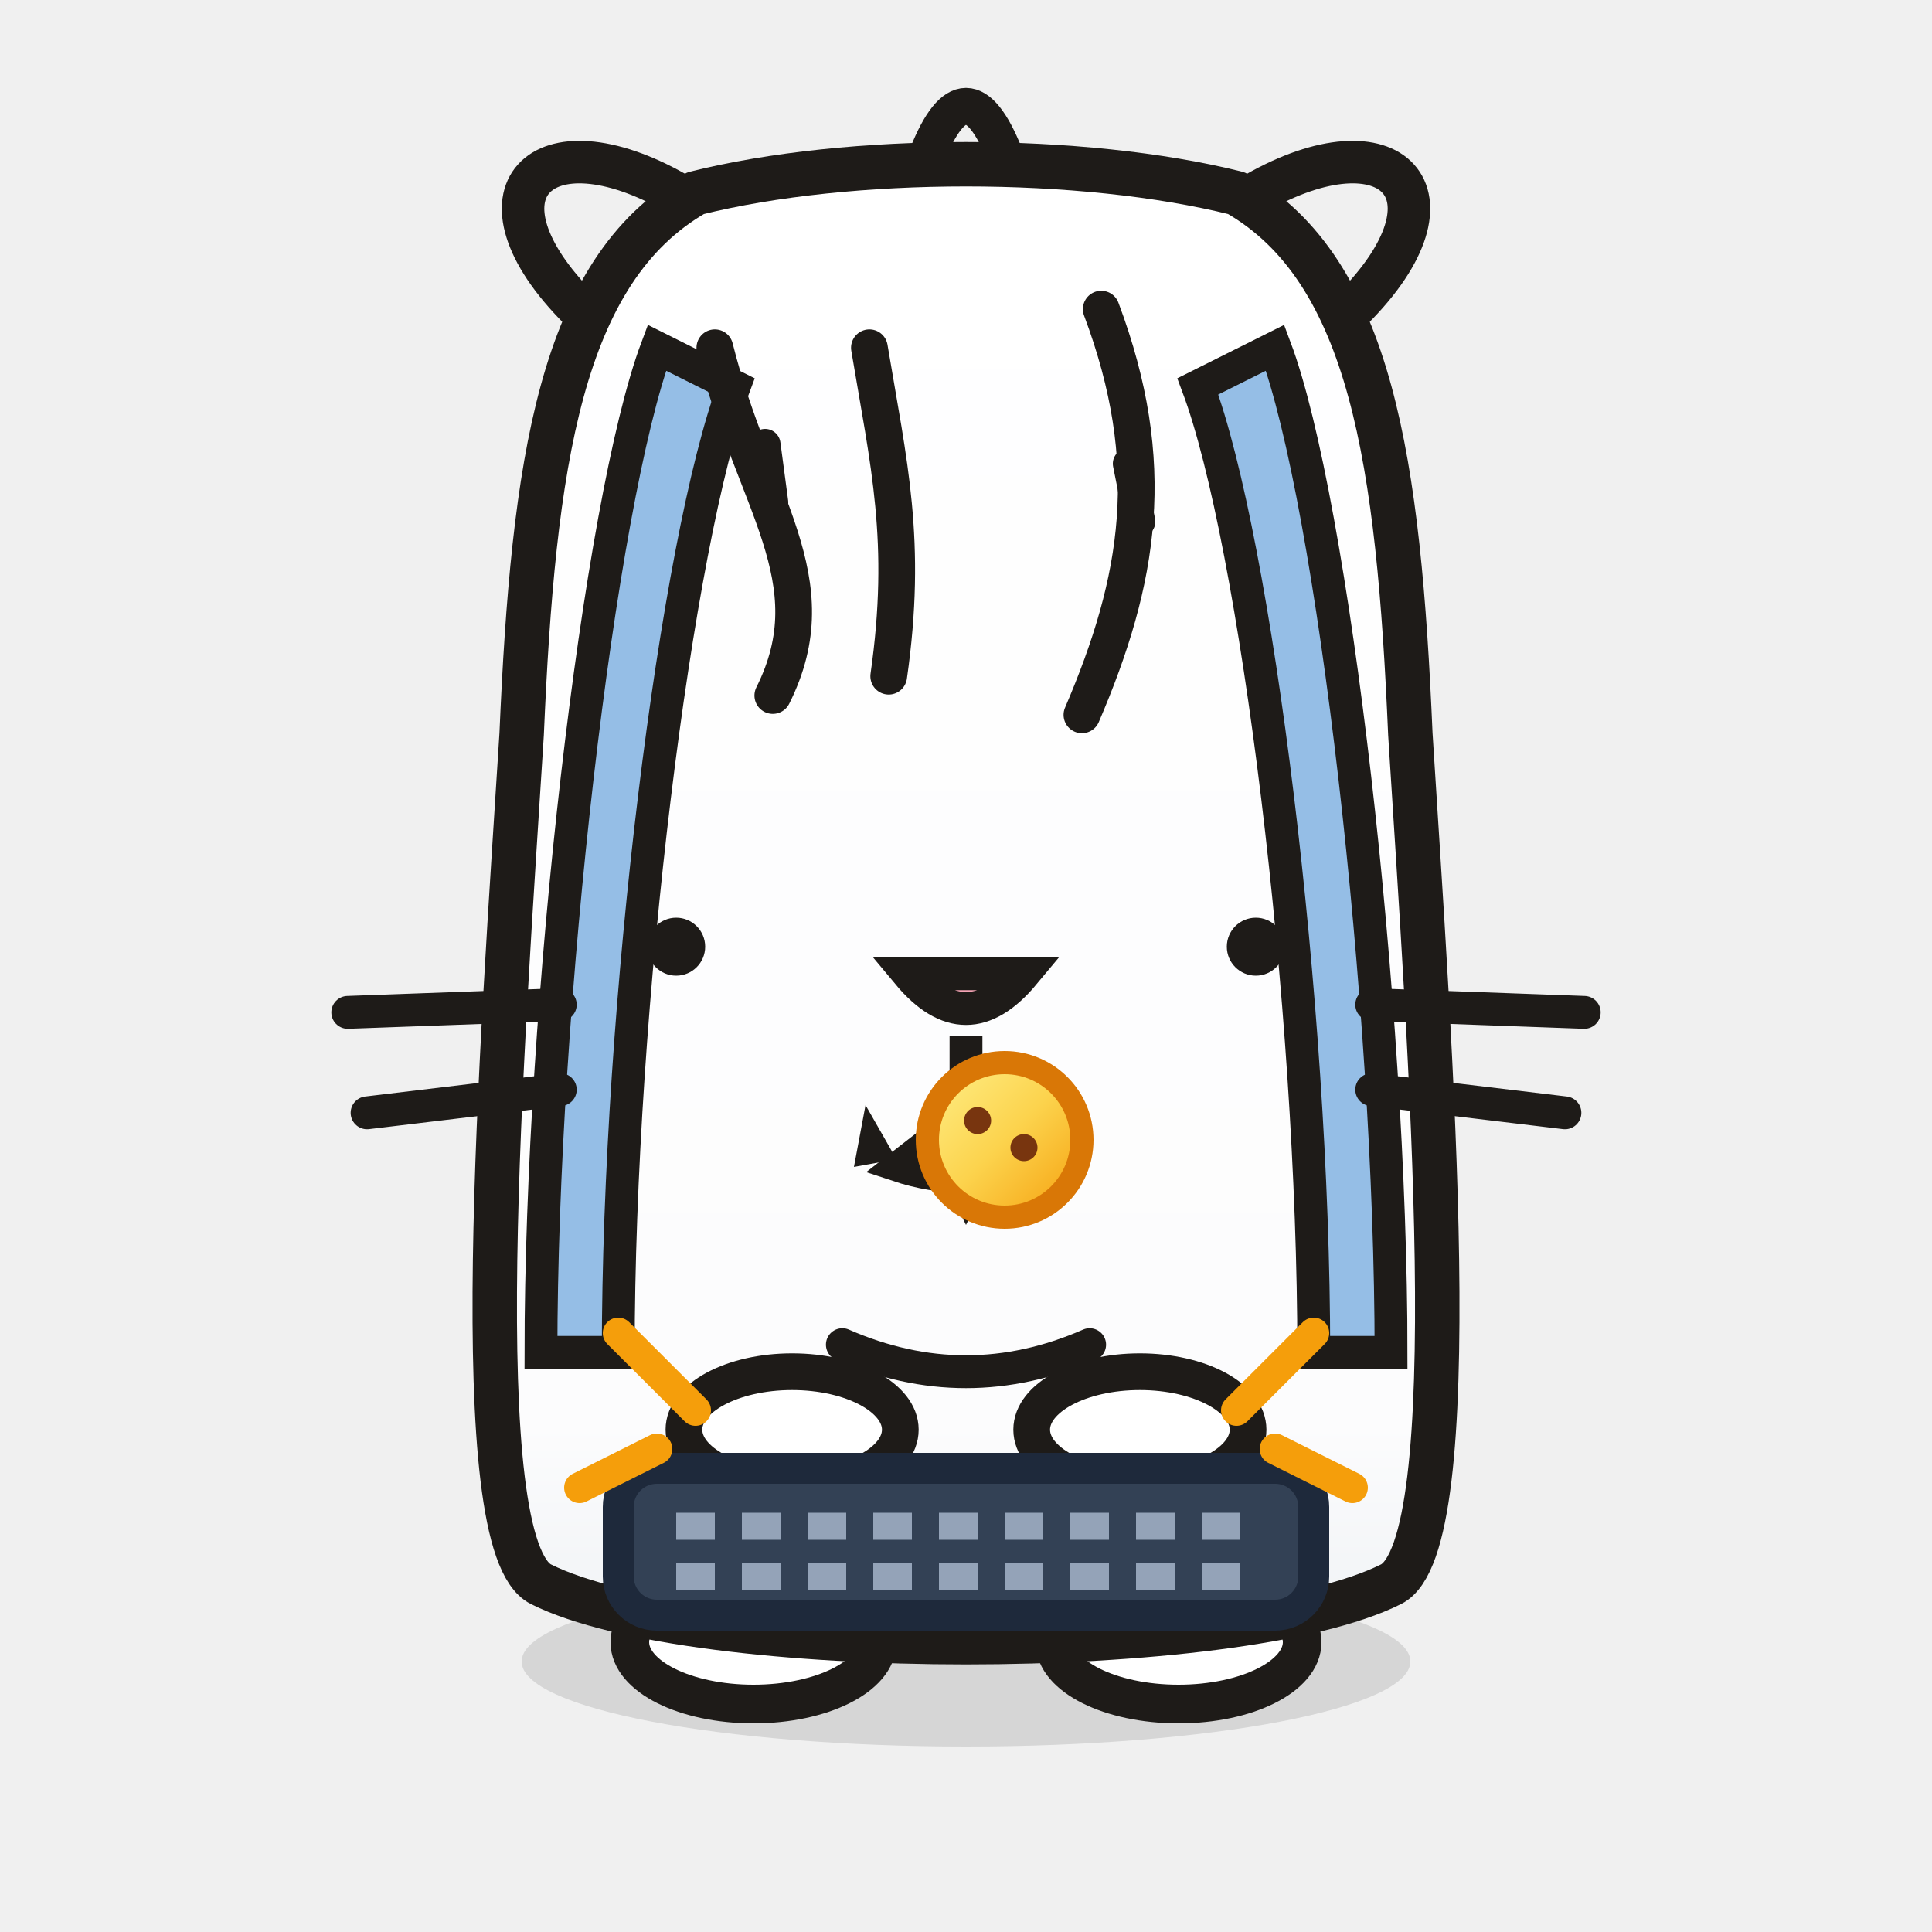
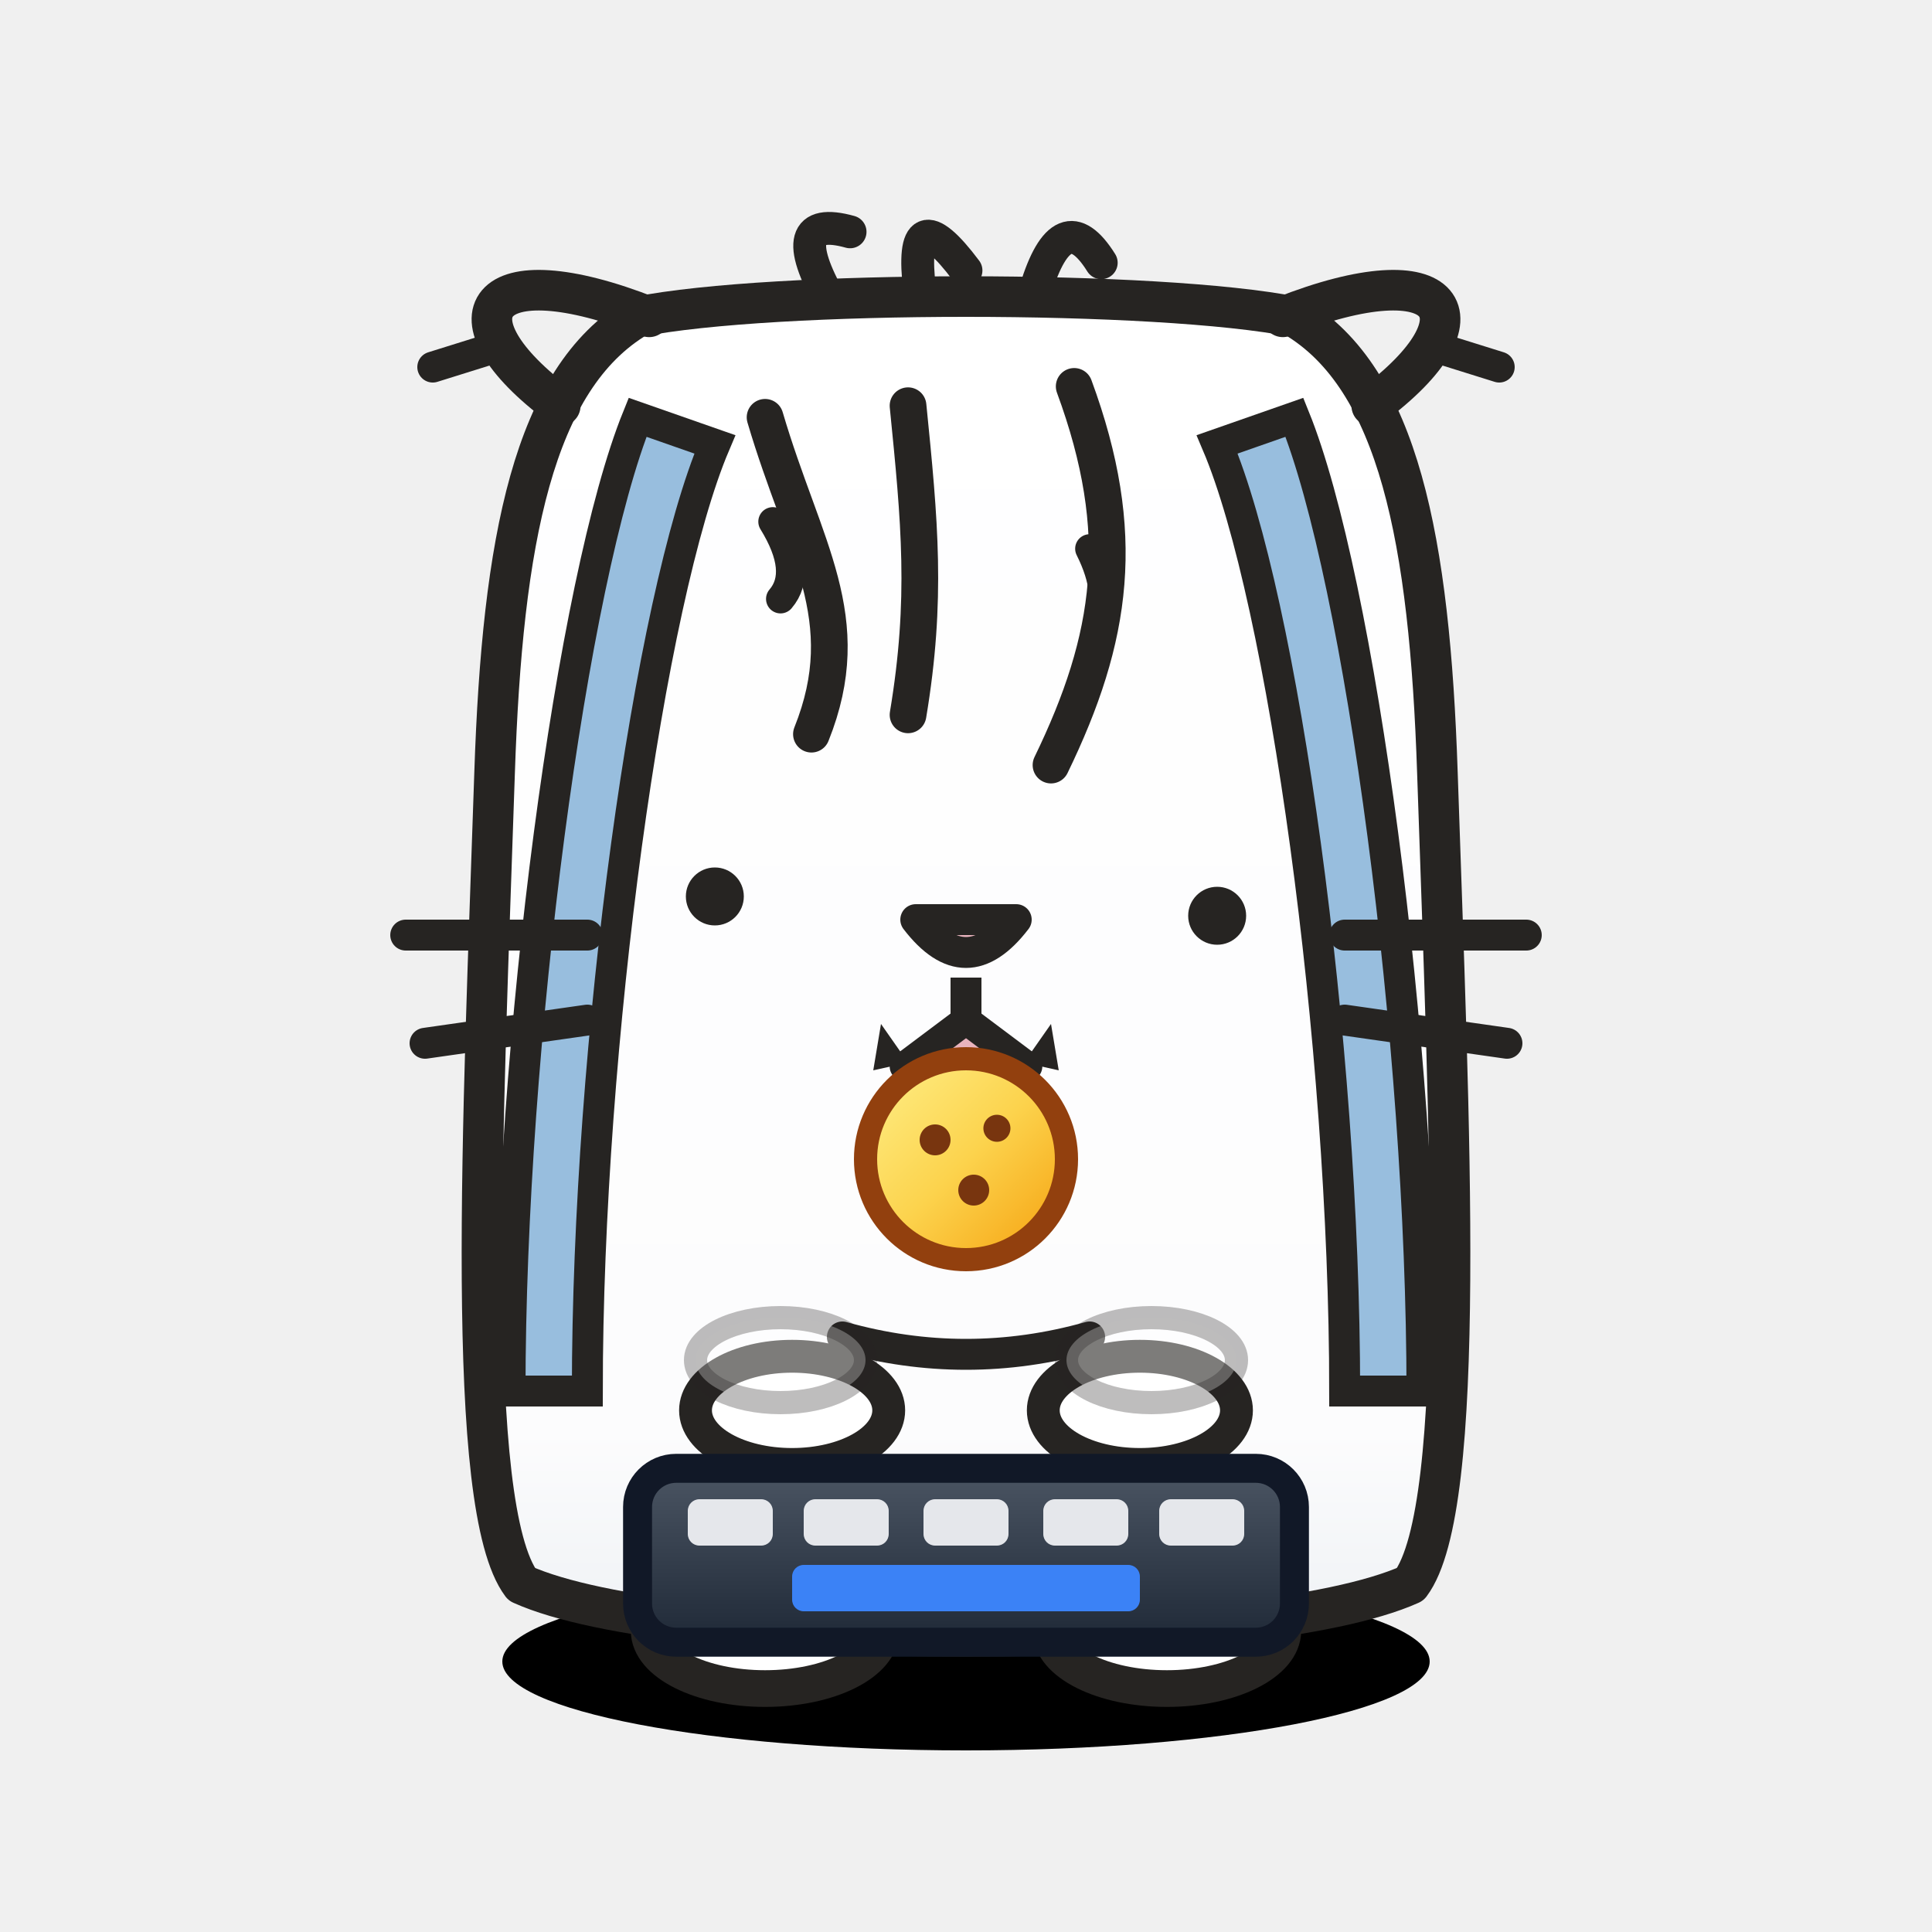
<svg xmlns="http://www.w3.org/2000/svg" viewBox="-25 -25 50 50">
  <defs>
    <linearGradient id="fur-grad" x1="0" y1="0" x2="0" y2="1">
      <stop offset="0%" stop-color="#FFFFFF" />
      <stop offset="85%" stop-color="#FCFCFD" />
      <stop offset="100%" stop-color="#EFF2F5" />
    </linearGradient>
    <linearGradient id="cookie-grad" x1="0" y1="0" x2="1" y2="1">
      <stop offset="0%" stop-color="#FEF08A" />
      <stop offset="50%" stop-color="#FCD34D" />
      <stop offset="100%" stop-color="#F59E0B" />
    </linearGradient>
+     <linearGradient id="kb-grad" x1="0" y1="0" x2="0" y2="1">
+       <stop offset="0%" stop-color="#4B5563" />
+       <stop offset="100%" stop-color="#1F2937" />
+     </linearGradient>
  </defs>
  <style>
-     #body-work {
-       animation: work-shake 0.15s ease-in-out infinite alternate;
+     #shadow-js {
+       animation: work-shadow 2.4s ease-in-out infinite;
      transform-origin: 0px 18px;
    }
-     #paw-l {
-       animation: paws-fast-type 0.12s ease-in-out infinite alternate;
-       transform-origin: -6px 11px;
+     #body-js {
+       animation: work-body 2.4s ease-in-out infinite;
+       transform-origin: 0px 16px;
    }
-     #paw-r {
-       animation: paws-fast-type 0.12s ease-in-out infinite alternate-reverse;
-       transform-origin: 6px 11px;
-     }
-     #sparks {
-       animation: spark-flash 0.24s steps(2) infinite;
+     #hands-typing {
+       animation: hands-frenzy 2.4s ease-in-out infinite;
+       transform-origin: 0px 12px;
    }
    #cookie-prop {
-       animation: cookie-sneak-eat 3.6s ease-in-out infinite;
-       transform-origin: 0px 4px;
+       animation: eat-cookie 2.4s ease-in-out infinite;
+       transform-origin: 0px 14px;
    }
    #mouth-chew {
-       animation: cheek-chew 3.6s ease-in-out infinite;
-       transform-origin: 0px 4.5px;
+       animation: mouth-munch 2.4s ease-in-out infinite;
+       transform-origin: 0px 2.5px;
    }
-     @keyframes work-shake {
-       0% { transform: translateY(0px) rotate(-0.4deg); }
-       100% { transform: translateY(-0.5px) rotate(0.4deg); }
+     #eyes-focus {
+       animation: eyes-concentrate 2.4s ease-in-out infinite;
+       transform-origin: 0px -1.5px;
    }
-     @keyframes paws-fast-type {
-       0% { transform: translateY(-2px) rotate(12deg); }
-       100% { transform: translateY(1.2px) rotate(-6deg); }
+     @keyframes work-body {
+       0%, 40%, 80%, 100% { transform: translateY(0) rotate(0deg); }
+       5%, 15%, 25%, 35% { transform: translateY(0.3px) scale(1.01, 0.99); }
+       10%, 20%, 30% { transform: translateY(-0.3px) scale(0.99, 1.01); }
+       45%, 75% { transform: translateY(-0.8px) rotate(1deg); }
+       55%, 65% { transform: translateY(-0.5px) rotate(-1deg); }
    }
-     @keyframes spark-flash {
-       0%, 100% { opacity: 0; }
-       50% { opacity: 1; }
+     @keyframes work-shadow {
+       0%, 100% { transform: scale(1, 1); opacity: 0.11; }
+       50% { transform: scale(1.03, 1.03); opacity: 0.13; }
    }
-     @keyframes cookie-sneak-eat {
-       0%, 65%, 100% { transform: translateY(18px) scale(0); opacity: 0; }
-       70% { transform: translateY(6px) scale(1); opacity: 1; }
-       75%, 85% { transform: translate(1px, 3.5px) scale(0.9); opacity: 1; }
-       90% { transform: translate(1px, 3.5px) scale(0); opacity: 0; }
+     @keyframes hands-frenzy {
+       0%, 40%, 80%, 100% { opacity: 1; transform: translateY(0); }
+       2%, 6%, 10%, 14%, 18%, 22%, 26%, 30%, 34%, 38%,
+       82%, 86%, 90%, 94%, 98% { transform: translateY(-1.2px); }
+       4%, 8%, 12%, 16%, 20%, 24%, 28%, 32%, 36%,
+       84%, 88%, 92%, 96% { transform: translateY(0.8px); }
+       45%, 75% { opacity: 0; transform: translateY(3px); }
    }
-     @keyframes cheek-chew {
-       0%, 74%, 100% { transform: scale(1, 1); }
-       76%, 80%, 84%, 88% { transform: scale(1.18, 0.88); }
-       78%, 82%, 86% { transform: scale(0.92, 1.12); }
+     @keyframes eat-cookie {
+       0%, 40%, 80%, 100% { opacity: 0; transform: scale(0) translateY(10px); }
+       45% { opacity: 1; transform: scale(1) translate(0px, 4px) rotate(-10deg); }
+       55% { opacity: 1; transform: scale(0.9) translate(0px, 1.5px) rotate(5deg); }
+       65% { opacity: 1; transform: scale(0.5) translate(0px, 2px) rotate(0deg); }
+       75% { opacity: 0; transform: scale(0) translate(0px, 2px); }
+     }
+     @keyframes mouth-munch {
+       0%, 45%, 80%, 100% { transform: scale(1); }
+       50%, 60%, 70% { transform: scale(1.35, 1.45); }
+       55%, 65%, 75% { transform: scale(0.9, 0.85); }
+     }
+     @keyframes eyes-concentrate {
+       0%, 40%, 80%, 100% { transform: translateY(0.6px) scale(1, 0.9); }
+       45%, 75% { transform: translateY(-0.5px) scale(1.1, 1.1); }
    }
  </style>
-   <g id="shadow-work">
-     <ellipse cx="0" cy="18" rx="11.5" ry="2.2" fill="rgba(0,0,0,0.11)" />
+   <g id="shadow-js">
+     <ellipse cx="0" cy="18" rx="12" ry="2.3" fill="#000000" />
  </g>
-   <g id="body-work">
+   <g id="body-js">
    <g id="feet">
-       <ellipse cx="-5.5" cy="17.5" rx="3.2" ry="1.6" fill="#FFFFFF" stroke="#1E1B18" stroke-width="1.0" />
-       <ellipse cx="5.5" cy="17.5" rx="3.2" ry="1.6" fill="#FFFFFF" stroke="#1E1B18" stroke-width="1.0" />
+       <ellipse id="foot-left" cx="-5.2" cy="17.2" rx="3.0" ry="1.5" fill="#FFFFFF" stroke="#262422" stroke-width="0.95" />
+       <ellipse id="foot-right" cx="5.2" cy="17.2" rx="3.0" ry="1.5" fill="#FFFFFF" stroke="#262422" stroke-width="0.95" />
    </g>
-     <path d="       M -11,16       C -13,15 -12,2 -11.5,-6       C -11.2,-13 -10.5,-18 -7,-20       C -3,-21 3,-21 7,-20       C 10.5,-18 11.2,-13 11.5,-6       C 12,2 13,15 11,16       C 7,18 -7,18 -11,16 Z" fill="url(#fur-grad)" stroke="#1E1B18" stroke-width="1.15" stroke-linejoin="round" />
+     <g id="torso">
+       <path id="body-shape" d="         M -11.5,16         C -13.0,14 -12.5,4 -12.2,-5         C -12.0,-11 -11.2,-15.2 -8.5,-16.8         C -5.0,-17.5 5.0,-17.5 8.5,-16.8         C 11.2,-15.2 12.0,-11 12.2,-5         C 12.5,4 13.0,14 11.5,16         C 7.5,17.8 -7.5,17.8 -11.5,16 Z" fill="url(#fur-grad)" stroke="#262422" stroke-width="1.05" stroke-linejoin="round" />
+     </g>
    <g id="straps">
-       <path d="M -11,10 C -11,1 -9.5,-12 -8,-16 L -6,-15 C -7.5,-11 -9,1 -9,10 Z" fill="#95BEE6" stroke="#1E1B18" stroke-width="0.85" />
-       <path d="M 11,10 C 11,1 9.5,-12 8,-16 L 6,-15 C 7.5,-11 9,1 9,10 Z" fill="#95BEE6" stroke="#1E1B18" stroke-width="0.85" />
+       <path d="M -11.8,11 C -11.8,2 -10.2,-10 -8.5,-14.2 L -6.5,-13.5 C -8.2,-9.5 -9.8,2 -9.8,11 Z" fill="#98BEDE" stroke="#262422" stroke-width="0.8" />
+       <path d="M 11.8,11 C 11.8,2 10.2,-10 8.5,-14.2 L 6.5,-13.5 C 8.2,-9.5 9.8,2 9.8,11 Z" fill="#98BEDE" stroke="#262422" stroke-width="0.8" />
    </g>
    <g id="ears-and-spikes">
-       <path d="M -10,-17 C -13,-20 -11,-22 -7.5,-20" fill="none" stroke="#1E1B18" stroke-width="1.1" stroke-linecap="round" />
-       <path d="M 10,-17 C 13,-20 11,-22 7.5,-20" fill="none" stroke="#1E1B18" stroke-width="1.1" stroke-linecap="round" />
-       <path d="M -1,-21 Q 0,-23.5 1,-21" fill="none" stroke="#1E1B18" stroke-width="0.95" stroke-linecap="round" />
+       <path d="M -10.5,-14.5 C -13.6,-16.8 -12.5,-18.5 -8.2,-16.8" fill="none" stroke="#262422" stroke-width="1.05" stroke-linecap="round" />
+       <line x1="-12.2" y1="-16.0" x2="-13.8" y2="-15.5" stroke="#262422" stroke-width="0.8" stroke-linecap="round" />
+       <path d="M 10.5,-14.5 C 13.6,-16.8 12.5,-18.5 8.2,-16.8" fill="none" stroke="#262422" stroke-width="1.05" stroke-linecap="round" />
+       <line x1="12.2" y1="-16.0" x2="13.8" y2="-15.5" stroke="#262422" stroke-width="0.8" stroke-linecap="round" />
+       <path d="M -3.5,-17.2 Q -4.8,-19.5 -3.0,-19.0" fill="none" stroke="#262422" stroke-width="0.85" stroke-linecap="round" />
+       <path d="M -1.2,-17.5 Q -1.5,-20.0 0,-18.0" fill="none" stroke="#262422" stroke-width="0.85" stroke-linecap="round" />
+       <path d="M 1.8,-17.5 Q 2.5,-19.8 3.5,-18.2" fill="none" stroke="#262422" stroke-width="0.85" stroke-linecap="round" />
    </g>
    <g id="forehead-bangs">
-       <path d="M -6.5,-16 C -5.5,-12 -3.5,-10 -5,-7" fill="none" stroke="#1E1B18" stroke-width="0.95" stroke-linecap="round" />
-       <path d="M -2.5,-16 C -2,-13 -1.5,-11 -2,-7.5" fill="none" stroke="#1E1B18" stroke-width="0.95" stroke-linecap="round" />
-       <path d="M 3.5,-17 C 5,-13 4.5,-10 3,-6.5" fill="none" stroke="#1E1B18" stroke-width="0.95" stroke-linecap="round" />
-       <line x1="-5.2" y1="-13.5" x2="-5" y2="-12" stroke="#1E1B18" stroke-width="0.8" stroke-linecap="round" />
-       <line x1="4.2" y1="-13" x2="4.5" y2="-11.5" stroke="#1E1B18" stroke-width="0.8" stroke-linecap="round" />
+       <path d="M -5.2,-14.2 C -4.2,-10.8 -2.8,-9.0 -4.0,-6.0" fill="none" stroke="#262422" stroke-width="0.95" stroke-linecap="round" />
+       <path d="M -1.5,-14.5 C -1.2,-11.5 -1.0,-9.5 -1.5,-6.5" fill="none" stroke="#262422" stroke-width="0.95" stroke-linecap="round" />
+       <path d="M 2.8,-15.0 C 4.2,-11.2 3.8,-8.5 2.2,-5.2" fill="none" stroke="#262422" stroke-width="0.95" stroke-linecap="round" />
+       <path d="M -5.0,-11.5 Q -4.2,-10.2 -4.8,-9.5" fill="none" stroke="#262422" stroke-width="0.75" stroke-linecap="round" />
+       <path d="M 3.2,-10.8 Q 3.8,-9.6 3.4,-8.8" fill="none" stroke="#262422" stroke-width="0.75" stroke-linecap="round" />
    </g>
-     <circle cx="-7.5" cy="-0.5" r="0.75" fill="#1E1B18" />
-     <circle cx="7.5" cy="-0.5" r="0.75" fill="#1E1B18" />
+     <g id="eyes-focus">
+       <circle cx="-6.5" cy="-1.8" r="0.75" fill="#262422" />
+       <circle cx="6.5" cy="-1.3" r="0.75" fill="#262422" />
+     </g>
    <g id="face-features">
-       <line x1="-10.5" y1="1" x2="-16" y2="1.2" stroke="#1E1B18" stroke-width="0.85" stroke-linecap="round" />
-       <line x1="-10.5" y1="3.2" x2="-15.5" y2="3.8" stroke="#1E1B18" stroke-width="0.85" stroke-linecap="round" />
-       <line x1="10.5" y1="1" x2="16" y2="1.2" stroke="#1E1B18" stroke-width="0.85" stroke-linecap="round" />
-       <line x1="10.5" y1="3.2" x2="15.5" y2="3.8" stroke="#1E1B18" stroke-width="0.85" stroke-linecap="round" />
-       <path d="M -1.5,0.2 L 1.5,0.2 Q 0,2.0 -1.5,0.2 Z" fill="#F4A3B4" stroke="#1E1B18" stroke-width="0.85" />
-       <line x1="0" y1="1.8" x2="0" y2="3.8" stroke="#1E1B18" stroke-width="0.85" />
+       <line x1="-9.8" y1="-0.8" x2="-14.5" y2="-0.8" stroke="#262422" stroke-width="0.8" stroke-linecap="round" />
+       <line x1="-9.8" y1="1.4" x2="-14.0" y2="2.0" stroke="#262422" stroke-width="0.8" stroke-linecap="round" />
+       <line x1="9.8" y1="-0.8" x2="14.5" y2="-0.8" stroke="#262422" stroke-width="0.8" stroke-linecap="round" />
+       <line x1="9.8" y1="1.4" x2="14.0" y2="2.0" stroke="#262422" stroke-width="0.8" stroke-linecap="round" />
+       <path d="M -1.3,-1.2 L 1.3,-1.2 Q 0,0.5 -1.3,-1.2 Z" fill="#E9B4BE" stroke="#262422" stroke-width="0.8" stroke-linejoin="round" />
+       <line x1="0" y1="0.3" x2="0" y2="1.5" stroke="#262422" stroke-width="0.8" />
      <g id="mouth-chew">
-         <path d="M -1.8,5.2 L 0,3.8 L 1.8,5.2 Q 0,5.8 -1.8,5.2 Z" fill="#F4A3B4" stroke="#1E1B18" stroke-width="0.75" />
-         <polygon points="-2.6,3.6 -1.8,5.0 -2.9,5.2" fill="#1E1B18" />
-         <polygon points="2.6,3.6 1.8,5.0 2.9,5.2" fill="#1E1B18" />
-         <polygon points="-0.35,6.0 0.35,6.0 0,6.7" fill="#1E1B18" />
+         <path d="M -1.6,2.6 L 0,1.4 L 1.6,2.6 Q 0,3.2 -1.6,2.6 Z" fill="#E9B4BE" stroke="#262422" stroke-width="0.75" stroke-linejoin="round" />
+         <polygon points="-2.2,1.5 -1.5,2.5 -2.4,2.7" fill="#262422" />
+         <polygon points="2.2,1.5 1.5,2.5 2.4,2.7" fill="#262422" />
+         <polygon points="-0.3,3.3 0.3,3.3 0,3.9" fill="#262422" />
      </g>
-       <path d="M -3.2,9.8 Q 0,11.2 3.2,9.8" fill="none" stroke="#1E1B18" stroke-width="0.85" stroke-linecap="round" />
+       <path d="M -3.2,9.6 Q 0,10.5 3.2,9.6" fill="none" stroke="#262422" stroke-width="0.8" stroke-linecap="round" />
    </g>
    <g id="cookie-prop">
-       <circle cx="1" cy="4.5" r="2.0" fill="url(#cookie-grad)" stroke="#D97706" stroke-width="0.6" />
-       <circle cx="0.3" cy="4.0" r="0.35" fill="#78350F" />
-       <circle cx="1.5" cy="4.7" r="0.35" fill="#78350F" />
+       <circle cx="0" cy="5" r="2.6" fill="url(#cookie-grad)" stroke="#92400E" stroke-width="0.6" />
+       <circle cx="-0.8" cy="4.5" r="0.4" fill="#78350F" />
+       <circle cx="0.8" cy="4.2" r="0.35" fill="#78350F" />
+       <circle cx="0.2" cy="5.8" r="0.4" fill="#78350F" />
    </g>
-     <g id="paw-l">
-       <ellipse cx="-4.5" cy="12" rx="2.8" ry="1.5" fill="#FFFFFF" stroke="#1E1B18" stroke-width="0.95" />
+     <g id="hands-typing">
+       <ellipse cx="-4.5" cy="11.5" rx="2.5" ry="1.4" fill="#FFFFFF" stroke="#262422" stroke-width="0.85" />
+       <ellipse cx="4.5" cy="11.5" rx="2.5" ry="1.4" fill="#FFFFFF" stroke="#262422" stroke-width="0.85" />
+       <ellipse cx="-4.8" cy="10.2" rx="2.2" ry="1.1" fill="rgba(255,255,255,0.4)" stroke="rgba(38,36,34,0.3)" stroke-width="0.6" />
+       <ellipse cx="4.8" cy="10.2" rx="2.2" ry="1.1" fill="rgba(255,255,255,0.4)" stroke="rgba(38,36,34,0.3)" stroke-width="0.6" />
    </g>
-     <g id="paw-r">
-       <ellipse cx="4.5" cy="12" rx="2.8" ry="1.5" fill="#FFFFFF" stroke="#1E1B18" stroke-width="0.95" />
-     </g>
-     <g id="keyboard">
-       <rect x="-9" y="13" width="18" height="3.8" rx="1.0" fill="#334155" stroke="#1E293B" stroke-width="0.8" />
-       <line x1="-7.5" y1="14.5" x2="7.5" y2="14.5" stroke="#94A3B8" stroke-width="0.7" stroke-dasharray="1.0 0.7" />
-       <line x1="-7.5" y1="15.8" x2="7.5" y2="15.8" stroke="#94A3B8" stroke-width="0.7" stroke-dasharray="1.0 0.7" />
-     </g>
-     <g id="sparks">
-       <path d="M -7,11.5 L -9,9.5 M -8,12.5 L -10,13.5" stroke="#F59E0B" stroke-width="0.8" stroke-linecap="round" />
-       <path d="M 7,11.5 L 9,9.5 M 8,12.5 L 10,13.5" stroke="#F59E0B" stroke-width="0.8" stroke-linecap="round" />
+     <g id="keyboard" transform="translate(0, 13)">
+       <rect x="-8.5" y="0" width="17" height="4.5" rx="1.0" fill="url(#kb-grad)" stroke="#111827" stroke-width="0.75" />
+       <rect x="-7.2" y="0.8" width="2.2" height="1.2" rx="0.3" fill="#E5E7EB" />
+       <rect x="-4.2" y="0.8" width="2.2" height="1.2" rx="0.3" fill="#E5E7EB" />
+       <rect x="-1.1" y="0.8" width="2.2" height="1.2" rx="0.3" fill="#E5E7EB" />
+       <rect x="2.0" y="0.8" width="2.2" height="1.2" rx="0.3" fill="#E5E7EB" />
+       <rect x="5.0" y="0.8" width="2.2" height="1.2" rx="0.3" fill="#E5E7EB" />
+       <rect x="-4.5" y="2.5" width="9.0" height="1.2" rx="0.3" fill="#3B82F6" />
    </g>
  </g>
</svg>
